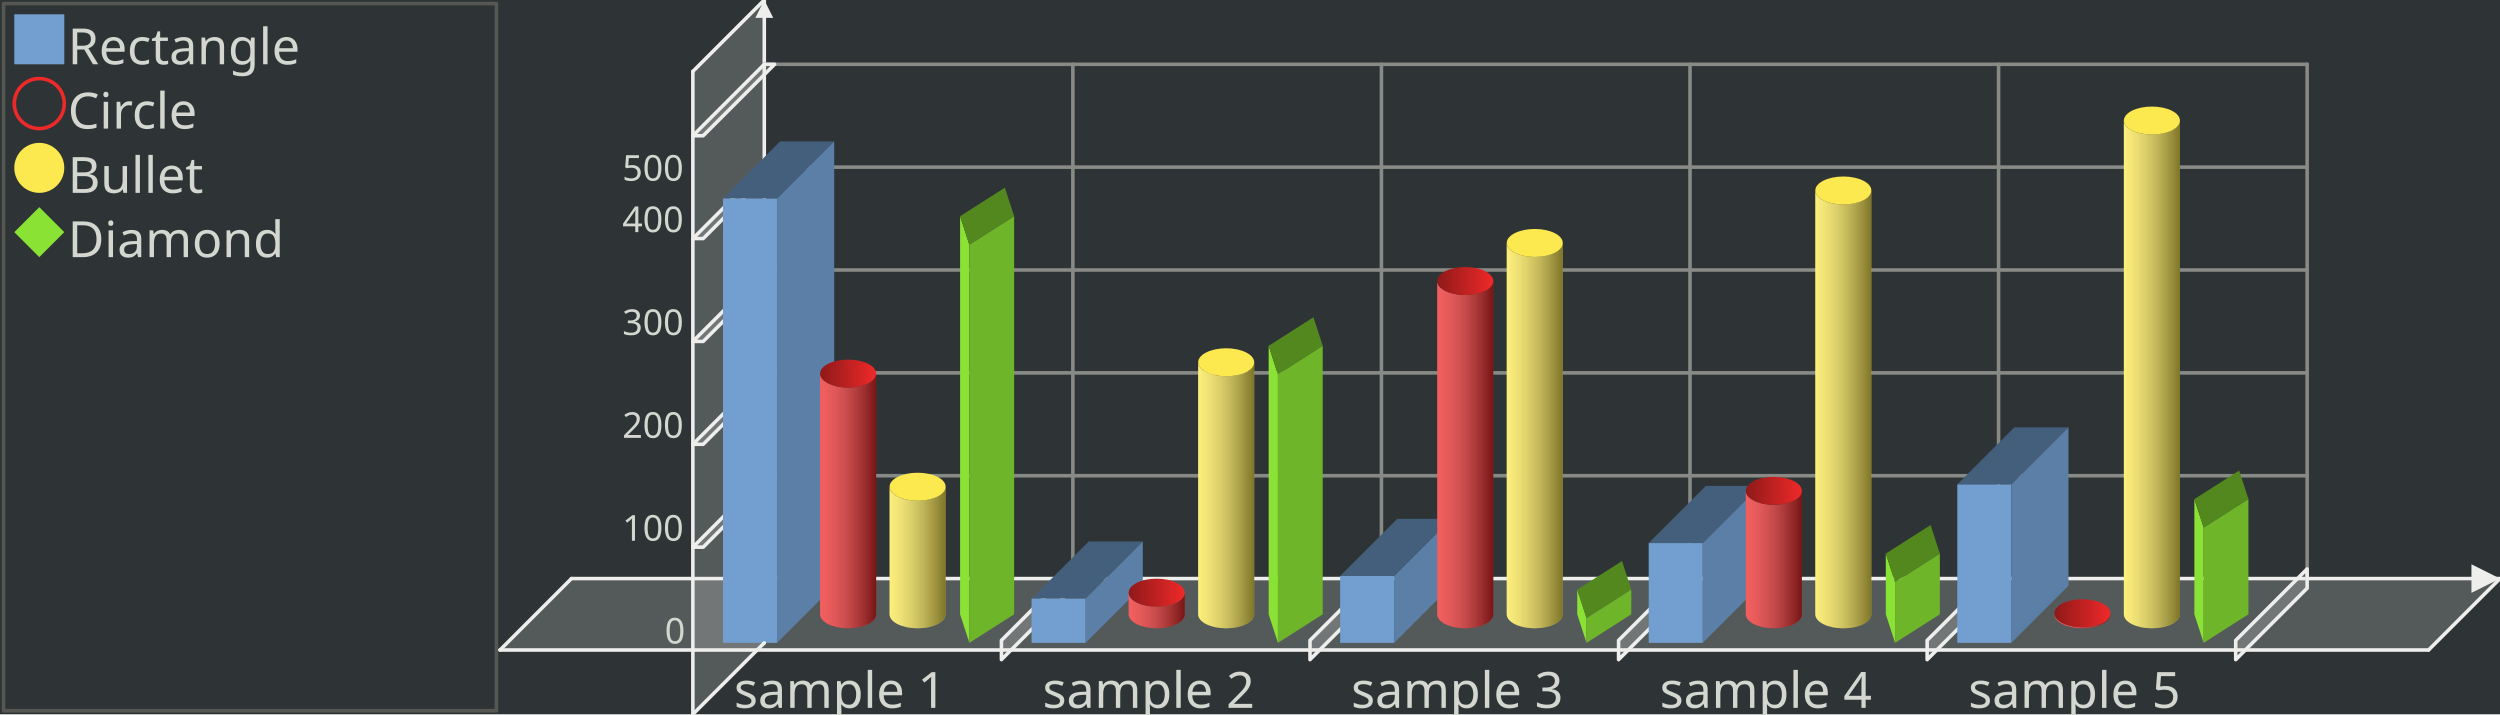
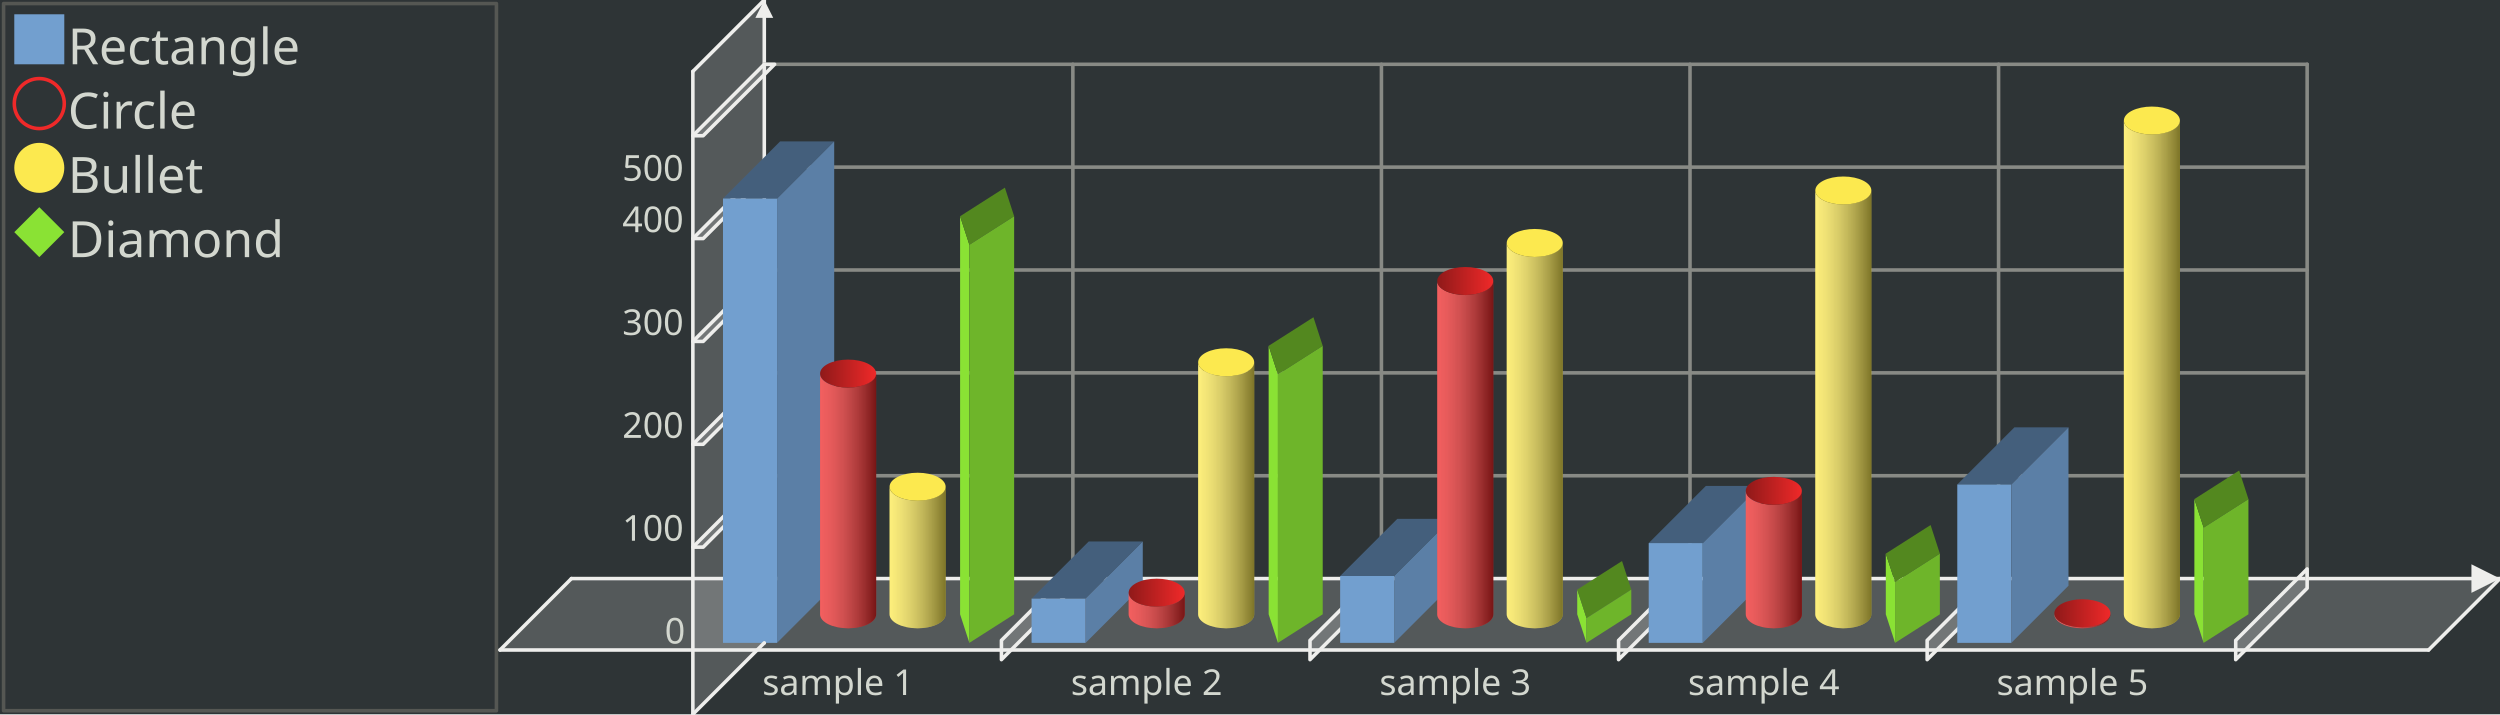
<svg xmlns="http://www.w3.org/2000/svg" xmlns:xlink="http://www.w3.org/1999/xlink" width="700" height="200" version="1.0" id="ezcGraph">
  <defs>
    <linearGradient id="Definition_LinearGradient_229_104_245_104_ffffffbf_0000007f">
      <stop offset="0" style="stop-color: #ffffff; stop-opacity: 0.25;" />
      <stop offset="1" style="stop-color: #000000; stop-opacity: 0.50;" />
    </linearGradient>
    <linearGradient id="LinearGradient_229_104_245_104_ffffffbf_0000007f" x1="229.62" y1="104.608" x2="245.318" y2="104.608" gradientUnits="userSpaceOnUse" xlink:href="#Definition_LinearGradient_229_104_245_104_ffffffbf_0000007f" />
    <linearGradient id="Definition_LinearGradient_229_104_245_104_8f191900_ef292900">
      <stop offset="0" style="stop-color: #8f1919; stop-opacity: 1.00;" />
      <stop offset="1" style="stop-color: #ef2929; stop-opacity: 1.00;" />
    </linearGradient>
    <linearGradient id="LinearGradient_229_104_245_104_8f191900_ef292900" x1="229.62" y1="104.608" x2="245.318" y2="104.608" gradientUnits="userSpaceOnUse" xlink:href="#Definition_LinearGradient_229_104_245_104_8f191900_ef292900" />
    <linearGradient id="Definition_LinearGradient_249_136_264_136_ffffffbf_0000007f">
      <stop offset="0" style="stop-color: #ffffff; stop-opacity: 0.25;" />
      <stop offset="1" style="stop-color: #000000; stop-opacity: 0.50;" />
    </linearGradient>
    <linearGradient id="LinearGradient_249_136_264_136_ffffffbf_0000007f" x1="249.082" y1="136.288" x2="264.78" y2="136.288" gradientUnits="userSpaceOnUse" xlink:href="#Definition_LinearGradient_249_136_264_136_ffffffbf_0000007f" />
    <linearGradient id="Definition_LinearGradient_316_165_331_165_ffffffbf_0000007f">
      <stop offset="0" style="stop-color: #ffffff; stop-opacity: 0.25;" />
      <stop offset="1" style="stop-color: #000000; stop-opacity: 0.50;" />
    </linearGradient>
    <linearGradient id="LinearGradient_316_165_331_165_ffffffbf_0000007f" x1="316.02" y1="165.952" x2="331.718" y2="165.952" gradientUnits="userSpaceOnUse" xlink:href="#Definition_LinearGradient_316_165_331_165_ffffffbf_0000007f" />
    <linearGradient id="Definition_LinearGradient_316_165_331_165_8f191900_ef292900">
      <stop offset="0" style="stop-color: #8f1919; stop-opacity: 1.00;" />
      <stop offset="1" style="stop-color: #ef2929; stop-opacity: 1.00;" />
    </linearGradient>
    <linearGradient id="LinearGradient_316_165_331_165_8f191900_ef292900" x1="316.02" y1="165.952" x2="331.718" y2="165.952" gradientUnits="userSpaceOnUse" xlink:href="#Definition_LinearGradient_316_165_331_165_8f191900_ef292900" />
    <linearGradient id="Definition_LinearGradient_335_101_351_101_ffffffbf_0000007f">
      <stop offset="0" style="stop-color: #ffffff; stop-opacity: 0.25;" />
      <stop offset="1" style="stop-color: #000000; stop-opacity: 0.50;" />
    </linearGradient>
    <linearGradient id="LinearGradient_335_101_351_101_ffffffbf_0000007f" x1="335.482" y1="101.44" x2="351.18" y2="101.44" gradientUnits="userSpaceOnUse" xlink:href="#Definition_LinearGradient_335_101_351_101_ffffffbf_0000007f" />
    <linearGradient id="Definition_LinearGradient_402_78_418_78_ffffffbf_0000007f">
      <stop offset="0" style="stop-color: #ffffff; stop-opacity: 0.25;" />
      <stop offset="1" style="stop-color: #000000; stop-opacity: 0.50;" />
    </linearGradient>
    <linearGradient id="LinearGradient_402_78_418_78_ffffffbf_0000007f" x1="402.42" y1="78.688" x2="418.118" y2="78.688" gradientUnits="userSpaceOnUse" xlink:href="#Definition_LinearGradient_402_78_418_78_ffffffbf_0000007f" />
    <linearGradient id="Definition_LinearGradient_402_78_418_78_8f191900_ef292900">
      <stop offset="0" style="stop-color: #8f1919; stop-opacity: 1.00;" />
      <stop offset="1" style="stop-color: #ef2929; stop-opacity: 1.00;" />
    </linearGradient>
    <linearGradient id="LinearGradient_402_78_418_78_8f191900_ef292900" x1="402.42" y1="78.688" x2="418.118" y2="78.688" gradientUnits="userSpaceOnUse" xlink:href="#Definition_LinearGradient_402_78_418_78_8f191900_ef292900" />
    <linearGradient id="Definition_LinearGradient_421_68_437_68_ffffffbf_0000007f">
      <stop offset="0" style="stop-color: #ffffff; stop-opacity: 0.25;" />
      <stop offset="1" style="stop-color: #000000; stop-opacity: 0.50;" />
    </linearGradient>
    <linearGradient id="LinearGradient_421_68_437_68_ffffffbf_0000007f" x1="421.882" y1="68.032" x2="437.58" y2="68.032" gradientUnits="userSpaceOnUse" xlink:href="#Definition_LinearGradient_421_68_437_68_ffffffbf_0000007f" />
    <linearGradient id="Definition_LinearGradient_488_137_504_137_ffffffbf_0000007f">
      <stop offset="0" style="stop-color: #ffffff; stop-opacity: 0.25;" />
      <stop offset="1" style="stop-color: #000000; stop-opacity: 0.50;" />
    </linearGradient>
    <linearGradient id="LinearGradient_488_137_504_137_ffffffbf_0000007f" x1="488.82" y1="137.44" x2="504.518" y2="137.44" gradientUnits="userSpaceOnUse" xlink:href="#Definition_LinearGradient_488_137_504_137_ffffffbf_0000007f" />
    <linearGradient id="Definition_LinearGradient_488_137_504_137_8f191900_ef292900">
      <stop offset="0" style="stop-color: #8f1919; stop-opacity: 1.00;" />
      <stop offset="1" style="stop-color: #ef2929; stop-opacity: 1.00;" />
    </linearGradient>
    <linearGradient id="LinearGradient_488_137_504_137_8f191900_ef292900" x1="488.82" y1="137.44" x2="504.518" y2="137.44" gradientUnits="userSpaceOnUse" xlink:href="#Definition_LinearGradient_488_137_504_137_8f191900_ef292900" />
    <linearGradient id="Definition_LinearGradient_508_53_523_53_ffffffbf_0000007f">
      <stop offset="0" style="stop-color: #ffffff; stop-opacity: 0.25;" />
      <stop offset="1" style="stop-color: #000000; stop-opacity: 0.50;" />
    </linearGradient>
    <linearGradient id="LinearGradient_508_53_523_53_ffffffbf_0000007f" x1="508.282" y1="53.344" x2="523.98" y2="53.344" gradientUnits="userSpaceOnUse" xlink:href="#Definition_LinearGradient_508_53_523_53_ffffffbf_0000007f" />
    <linearGradient id="Definition_LinearGradient_575_171_590_171_ffffffbf_0000007f">
      <stop offset="0" style="stop-color: #ffffff; stop-opacity: 0.25;" />
      <stop offset="1" style="stop-color: #000000; stop-opacity: 0.50;" />
    </linearGradient>
    <linearGradient id="LinearGradient_575_171_590_171_ffffffbf_0000007f" x1="575.22" y1="171.712" x2="590.918" y2="171.712" gradientUnits="userSpaceOnUse" xlink:href="#Definition_LinearGradient_575_171_590_171_ffffffbf_0000007f" />
    <linearGradient id="Definition_LinearGradient_575_171_590_171_8f191900_ef292900">
      <stop offset="0" style="stop-color: #8f1919; stop-opacity: 1.00;" />
      <stop offset="1" style="stop-color: #ef2929; stop-opacity: 1.00;" />
    </linearGradient>
    <linearGradient id="LinearGradient_575_171_590_171_8f191900_ef292900" x1="575.22" y1="171.712" x2="590.918" y2="171.712" gradientUnits="userSpaceOnUse" xlink:href="#Definition_LinearGradient_575_171_590_171_8f191900_ef292900" />
    <linearGradient id="Definition_LinearGradient_594_33_610_33_ffffffbf_0000007f">
      <stop offset="0" style="stop-color: #ffffff; stop-opacity: 0.25;" />
      <stop offset="1" style="stop-color: #000000; stop-opacity: 0.50;" />
    </linearGradient>
    <linearGradient id="LinearGradient_594_33_610_33_ffffffbf_0000007f" x1="594.682" y1="33.76" x2="610.38" y2="33.76" gradientUnits="userSpaceOnUse" xlink:href="#Definition_LinearGradient_594_33_610_33_ffffffbf_0000007f" />
  </defs>
  <g id="chart" color-rendering="optimizeQuality" shape-rendering="geometricPrecision" text-rendering="optimizeLegibility">
    <path d=" M 0,200 L 0,0 L 700,0 L 700,200 L 0,200 z " style="fill: #2e3436; fill-opacity: 1.00; stroke: none;" />
    <path d=" M 1,199 L 1,1 L 139,1 L 139,199 L 1,199 z " style="fill: none; stroke: #555753; stroke-width: 1; stroke-opacity: 1.00; stroke-linecap: round; stroke-linejoin: round;" />
    <path d=" M 2,198 L 2,2 L 138,2 L 138,198 L 2,198 z " style="fill: #000000; fill-opacity: 0.00; stroke: none;" />
    <path d=" M 4,18 L 4,4 L 18,4 L 18,18 L 4,18 z " style="fill: #729fcf; fill-opacity: 1.00; stroke: none;" />
    <ellipse cx="11" cy="29" rx="7" ry="7" style="fill: none; stroke: #ef2929; stroke-width: 1; stroke-opacity: 1.00; stroke-linecap: round; stroke-linejoin: round;" />
    <ellipse cx="11" cy="47" rx="7" ry="7" style="fill: #fce94f; fill-opacity: 1.00; stroke: none;" />
    <path d=" M 4,65 L 11,58 L 18,65 L 11,72 L 4,65 z " style="fill: #8ae234; fill-opacity: 1.00; stroke: none;" />
    <path d=" M 140,182 L 160,162 L 700,162 L 680,182 L 140,182 z " style="fill: #eeeeec; fill-opacity: 0.20; stroke: none;" />
    <path d=" M 160,162 L 700,162" style="fill: none; stroke: #eeeeec; stroke-width: 1; stroke-opacity: 1.00; stroke-linecap: round; stroke-linejoin: round;" />
    <path d=" M 692,166 L 700,162 L 692,158 L 692,166 z " style="fill: #eeeeec; fill-opacity: 1.00; stroke: none;" />
+     <path d=" M 194,200 L 214,180 L 214,0 L 194,20 L 194,200 z " style="fill: #eeeeec; fill-opacity: 0.20; stroke: none;" />
+     <path d=" M 214,180 L 214,0" style="fill: none; stroke: #eeeeec; stroke-width: 1; stroke-opacity: 1.00; stroke-linecap: round; stroke-linejoin: round;" />
+     <path d=" M 211.5,5 L 214,0 L 216.5,5 L 211.5,5 z " style="fill: #eeeeec; fill-opacity: 1.00; stroke: none;" />
    <path d=" M 300.4,162 L 300.4,18" style="fill: none; stroke: #888a85; stroke-width: 1; stroke-opacity: 1.00; stroke-linecap: round; stroke-linejoin: round;" />
    <path d=" M 280.4,179.3 L 300.4,159.3 L 300.4,164.7 L 280.4,184.7 L 280.4,179.3 z " style="fill: #eeeeec; fill-opacity: 0.20; stroke: none;" />
    <path d=" M 280.4,179.3 L 300.4,159.3 L 300.4,164.7 L 280.4,184.7 L 280.4,179.3 z " style="fill: none; stroke: #eeeeec; stroke-width: 1; stroke-opacity: 1.00; stroke-linecap: round; stroke-linejoin: round;" />
    <path d=" M 386.8,162 L 386.8,18" style="fill: none; stroke: #888a85; stroke-width: 1; stroke-opacity: 1.00; stroke-linecap: round; stroke-linejoin: round;" />
    <path d=" M 366.8,179.3 L 386.8,159.3 L 386.8,164.7 L 366.8,184.7 L 366.8,179.3 z " style="fill: #eeeeec; fill-opacity: 0.20; stroke: none;" />
    <path d=" M 366.8,179.3 L 386.8,159.3 L 386.8,164.7 L 366.8,184.7 L 366.8,179.3 z " style="fill: none; stroke: #eeeeec; stroke-width: 1; stroke-opacity: 1.00; stroke-linecap: round; stroke-linejoin: round;" />
    <path d=" M 473.2,162 L 473.2,18" style="fill: none; stroke: #888a85; stroke-width: 1; stroke-opacity: 1.00; stroke-linecap: round; stroke-linejoin: round;" />
    <path d=" M 453.2,179.3 L 473.2,159.3 L 473.2,164.7 L 453.2,184.7 L 453.2,179.3 z " style="fill: #eeeeec; fill-opacity: 0.20; stroke: none;" />
    <path d=" M 453.2,179.3 L 473.2,159.3 L 473.2,164.7 L 453.2,184.7 L 453.2,179.3 z " style="fill: none; stroke: #eeeeec; stroke-width: 1; stroke-opacity: 1.00; stroke-linecap: round; stroke-linejoin: round;" />
    <path d=" M 559.6,162 L 559.6,18" style="fill: none; stroke: #888a85; stroke-width: 1; stroke-opacity: 1.00; stroke-linecap: round; stroke-linejoin: round;" />
    <path d=" M 539.6,179.3 L 559.6,159.3 L 559.6,164.7 L 539.6,184.7 L 539.6,179.3 z " style="fill: #eeeeec; fill-opacity: 0.20; stroke: none;" />
    <path d=" M 539.6,179.3 L 559.6,159.3 L 559.6,164.7 L 539.6,184.7 L 539.6,179.3 z " style="fill: none; stroke: #eeeeec; stroke-width: 1; stroke-opacity: 1.00; stroke-linecap: round; stroke-linejoin: round;" />
    <path d=" M 646,162 L 646,18" style="fill: none; stroke: #888a85; stroke-width: 1; stroke-opacity: 1.00; stroke-linecap: round; stroke-linejoin: round;" />
    <path d=" M 626,179.3 L 646,159.3 L 646,164.7 L 626,184.7 L 626,179.3 z " style="fill: #eeeeec; fill-opacity: 0.20; stroke: none;" />
    <path d=" M 626,179.3 L 646,159.3 L 646,164.7 L 626,184.7 L 626,179.3 z " style="fill: none; stroke: #eeeeec; stroke-width: 1; stroke-opacity: 1.00; stroke-linecap: round; stroke-linejoin: round;" />
-     <path d=" M 194,200 L 214,180 L 214,0 L 194,20 L 194,200 z " style="fill: #eeeeec; fill-opacity: 0.20; stroke: none;" />
-     <path d=" M 214,180 L 214,0" style="fill: none; stroke: #eeeeec; stroke-width: 1; stroke-opacity: 1.00; stroke-linecap: round; stroke-linejoin: round;" />
-     <path d=" M 211.5,5 L 214,0 L 216.5,5 L 211.5,5 z " style="fill: #eeeeec; fill-opacity: 1.00; stroke: none;" />
    <path d=" M 646,133.2 L 214,133.2" style="fill: none; stroke: #888a85; stroke-width: 1; stroke-opacity: 1.00; stroke-linecap: round; stroke-linejoin: round;" />
    <path d=" M 194,153.2 L 214,133.2 L 216.893,133.2 L 196.893,153.2 L 194,153.2 z " style="fill: #eeeeec; fill-opacity: 0.20; stroke: none;" />
    <path d=" M 194,153.2 L 214,133.2 L 216.893,133.2 L 196.893,153.2 L 194,153.2 z " style="fill: none; stroke: #eeeeec; stroke-width: 1; stroke-opacity: 1.00; stroke-linecap: round; stroke-linejoin: round;" />
    <path d=" M 646,104.4 L 214,104.4" style="fill: none; stroke: #888a85; stroke-width: 1; stroke-opacity: 1.00; stroke-linecap: round; stroke-linejoin: round;" />
    <path d=" M 194,124.4 L 214,104.4 L 216.893,104.4 L 196.893,124.4 L 194,124.4 z " style="fill: #eeeeec; fill-opacity: 0.20; stroke: none;" />
    <path d=" M 194,124.4 L 214,104.4 L 216.893,104.4 L 196.893,124.4 L 194,124.4 z " style="fill: none; stroke: #eeeeec; stroke-width: 1; stroke-opacity: 1.00; stroke-linecap: round; stroke-linejoin: round;" />
    <path d=" M 646,75.6 L 214,75.6" style="fill: none; stroke: #888a85; stroke-width: 1; stroke-opacity: 1.00; stroke-linecap: round; stroke-linejoin: round;" />
    <path d=" M 194,95.6 L 214,75.6 L 216.893,75.6 L 196.893,95.6 L 194,95.6 z " style="fill: #eeeeec; fill-opacity: 0.20; stroke: none;" />
    <path d=" M 194,95.6 L 214,75.6 L 216.893,75.6 L 196.893,95.6 L 194,95.6 z " style="fill: none; stroke: #eeeeec; stroke-width: 1; stroke-opacity: 1.00; stroke-linecap: round; stroke-linejoin: round;" />
    <path d=" M 646,46.8 L 214,46.8" style="fill: none; stroke: #888a85; stroke-width: 1; stroke-opacity: 1.00; stroke-linecap: round; stroke-linejoin: round;" />
    <path d=" M 194,66.8 L 214,46.8 L 216.893,46.8 L 196.893,66.8 L 194,66.8 z " style="fill: #eeeeec; fill-opacity: 0.20; stroke: none;" />
    <path d=" M 194,66.8 L 214,46.8 L 216.893,46.8 L 196.893,66.8 L 194,66.8 z " style="fill: none; stroke: #eeeeec; stroke-width: 1; stroke-opacity: 1.00; stroke-linecap: round; stroke-linejoin: round;" />
    <path d=" M 646,18 L 214,18" style="fill: none; stroke: #888a85; stroke-width: 1; stroke-opacity: 1.00; stroke-linecap: round; stroke-linejoin: round;" />
    <path d=" M 194,38 L 214,18 L 216.893,18 L 196.893,38 L 194,38 z " style="fill: #eeeeec; fill-opacity: 0.20; stroke: none;" />
    <path d=" M 194,38 L 214,18 L 216.893,18 L 196.893,38 L 194,38 z " style="fill: none; stroke: #eeeeec; stroke-width: 1; stroke-opacity: 1.00; stroke-linecap: round; stroke-linejoin: round;" />
    <path d=" M 218.439,39.584 L 202.439,55.584 L 217.576,55.584 L 233.576,39.584 L 218.439,39.584 z " style="fill: #445f7c; fill-opacity: 1.00; stroke: none;" />
    <path d=" M 217.576,180 L 202.439,180 L 202.439,55.584 L 217.576,55.584 L 217.576,180 z " style="fill: #729fcf; fill-opacity: 1.00; stroke: none;" />
    <path d=" M 233.576,39.584 L 217.576,55.584 L 217.576,180 L 233.576,164 L 233.576,39.584 z " style="fill: #5b7fa6; fill-opacity: 1.00; stroke: none;" />
    <path d="M 229.62,172.00 A 7.85,3.92 0 0,0 245.32,172.00 L 245.32,104.61 A 7.85,3.924 0 0,1 229.62,104.61 z" style="fill: #ef2929; fill-opacity: 1.00; stroke: none;" />
    <path d="M 229.62,172.00 A 7.85,3.92 0 0,0 245.32,172.00 L 245.32,104.61 A 7.85,3.924 0 0,1 229.62,104.61 z" style="fill: url(#LinearGradient_229_104_245_104_ffffffbf_0000007f); stroke: none;" />
    <ellipse cx="237.469" cy="104.608" rx="7.849" ry="3.924" style="fill: url(#LinearGradient_229_104_245_104_8f191900_ef292900); stroke: none;" />
    <path d="M 249.08,172.00 A 7.85,3.92 0 0,0 264.78,172.00 L 264.78,136.29 A 7.85,3.924 0 0,1 249.08,136.29 z" style="fill: #fce94f; fill-opacity: 1.00; stroke: none;" />
    <path d="M 249.08,172.00 A 7.85,3.92 0 0,0 264.78,172.00 L 264.78,136.29 A 7.85,3.924 0 0,1 249.08,136.29 z" style="fill: url(#LinearGradient_249_136_264_136_ffffffbf_0000007f); stroke: none;" />
    <ellipse cx="256.931" cy="136.288" rx="7.849" ry="3.924" style="fill: #fce94f; fill-opacity: 1.00; stroke: none;" />
    <path d=" M 271.42,180 L 268.824,172 L 268.824,60.544 L 271.42,68.544 L 271.42,180 z " style="fill: #8ae234; fill-opacity: 1.00; stroke: none;" />
    <path d=" M 268.824,60.544 L 271.42,68.544 L 283.961,60.544 L 281.365,52.544 L 268.824,60.544 z " style="fill: #53881f; fill-opacity: 1.00; stroke: none;" />
    <path d=" M 271.42,180 L 283.961,172 L 283.961,60.544 L 271.42,68.544 L 271.42,180 z " style="fill: #6eb52a; fill-opacity: 1.00; stroke: none;" />
    <path d=" M 304.839,151.616 L 288.839,167.616 L 303.976,167.616 L 319.976,151.616 L 304.839,151.616 z " style="fill: #445f7c; fill-opacity: 1.00; stroke: none;" />
    <path d=" M 303.976,180 L 288.839,180 L 288.839,167.616 L 303.976,167.616 L 303.976,180 z " style="fill: #729fcf; fill-opacity: 1.00; stroke: none;" />
    <path d=" M 319.976,151.616 L 303.976,167.616 L 303.976,180 L 319.976,164 L 319.976,151.616 z " style="fill: #5b7fa6; fill-opacity: 1.00; stroke: none;" />
    <path d="M 316.02,172.00 A 7.85,3.92 0 0,0 331.72,172.00 L 331.72,165.95 A 7.85,3.924 0 0,1 316.02,165.95 z" style="fill: #ef2929; fill-opacity: 1.00; stroke: none;" />
    <path d="M 316.02,172.00 A 7.85,3.92 0 0,0 331.72,172.00 L 331.72,165.95 A 7.85,3.924 0 0,1 316.02,165.95 z" style="fill: url(#LinearGradient_316_165_331_165_ffffffbf_0000007f); stroke: none;" />
    <ellipse cx="323.869" cy="165.952" rx="7.849" ry="3.924" style="fill: url(#LinearGradient_316_165_331_165_8f191900_ef292900); stroke: none;" />
    <path d="M 335.48,172.00 A 7.85,3.92 0 0,0 351.18,172.00 L 351.18,101.44 A 7.85,3.924 0 0,1 335.48,101.44 z" style="fill: #fce94f; fill-opacity: 1.00; stroke: none;" />
    <path d="M 335.48,172.00 A 7.85,3.92 0 0,0 351.18,172.00 L 351.18,101.44 A 7.85,3.924 0 0,1 335.48,101.44 z" style="fill: url(#LinearGradient_335_101_351_101_ffffffbf_0000007f); stroke: none;" />
    <ellipse cx="343.331" cy="101.44" rx="7.849" ry="3.924" style="fill: #fce94f; fill-opacity: 1.00; stroke: none;" />
    <path d=" M 357.82,180 L 355.224,172 L 355.224,96.832 L 357.82,104.832 L 357.82,180 z " style="fill: #8ae234; fill-opacity: 1.00; stroke: none;" />
    <path d=" M 355.224,96.832 L 357.82,104.832 L 370.361,96.832 L 367.765,88.832 L 355.224,96.832 z " style="fill: #53881f; fill-opacity: 1.00; stroke: none;" />
    <path d=" M 357.82,180 L 370.361,172 L 370.361,96.832 L 357.82,104.832 L 357.82,180 z " style="fill: #6eb52a; fill-opacity: 1.00; stroke: none;" />
    <path d=" M 391.239,145.28 L 375.239,161.28 L 390.376,161.28 L 406.376,145.28 L 391.239,145.28 z " style="fill: #445f7c; fill-opacity: 1.00; stroke: none;" />
    <path d=" M 390.376,180 L 375.239,180 L 375.239,161.28 L 390.376,161.28 L 390.376,180 z " style="fill: #729fcf; fill-opacity: 1.00; stroke: none;" />
    <path d=" M 406.376,145.28 L 390.376,161.28 L 390.376,180 L 406.376,164 L 406.376,145.28 z " style="fill: #5b7fa6; fill-opacity: 1.00; stroke: none;" />
    <path d="M 402.42,172.00 A 7.85,3.92 0 0,0 418.12,172.00 L 418.12,78.69 A 7.85,3.924 0 0,1 402.42,78.69 z" style="fill: #ef2929; fill-opacity: 1.00; stroke: none;" />
    <path d="M 402.42,172.00 A 7.85,3.92 0 0,0 418.12,172.00 L 418.12,78.69 A 7.85,3.924 0 0,1 402.42,78.69 z" style="fill: url(#LinearGradient_402_78_418_78_ffffffbf_0000007f); stroke: none;" />
    <ellipse cx="410.269" cy="78.688" rx="7.849" ry="3.924" style="fill: url(#LinearGradient_402_78_418_78_8f191900_ef292900); stroke: none;" />
    <path d="M 421.88,172.00 A 7.85,3.92 0 0,0 437.58,172.00 L 437.58,68.03 A 7.85,3.924 0 0,1 421.88,68.03 z" style="fill: #fce94f; fill-opacity: 1.00; stroke: none;" />
    <path d="M 421.88,172.00 A 7.85,3.92 0 0,0 437.58,172.00 L 437.58,68.03 A 7.85,3.924 0 0,1 421.88,68.03 z" style="fill: url(#LinearGradient_421_68_437_68_ffffffbf_0000007f); stroke: none;" />
    <ellipse cx="429.731" cy="68.032" rx="7.849" ry="3.924" style="fill: #fce94f; fill-opacity: 1.00; stroke: none;" />
    <path d=" M 444.22,180 L 441.624,172 L 441.624,165.088 L 444.22,173.088 L 444.22,180 z " style="fill: #8ae234; fill-opacity: 1.00; stroke: none;" />
    <path d=" M 441.624,165.088 L 444.22,173.088 L 456.761,165.088 L 454.165,157.088 L 441.624,165.088 z " style="fill: #53881f; fill-opacity: 1.00; stroke: none;" />
    <path d=" M 444.22,180 L 456.761,172 L 456.761,165.088 L 444.22,173.088 L 444.22,180 z " style="fill: #6eb52a; fill-opacity: 1.00; stroke: none;" />
    <path d=" M 477.639,136.064 L 461.639,152.064 L 476.776,152.064 L 492.776,136.064 L 477.639,136.064 z " style="fill: #445f7c; fill-opacity: 1.00; stroke: none;" />
    <path d=" M 476.776,180 L 461.639,180 L 461.639,152.064 L 476.776,152.064 L 476.776,180 z " style="fill: #729fcf; fill-opacity: 1.00; stroke: none;" />
    <path d=" M 492.776,136.064 L 476.776,152.064 L 476.776,180 L 492.776,164 L 492.776,136.064 z " style="fill: #5b7fa6; fill-opacity: 1.00; stroke: none;" />
    <path d="M 488.82,172.00 A 7.85,3.92 0 0,0 504.52,172.00 L 504.52,137.44 A 7.85,3.924 0 0,1 488.82,137.44 z" style="fill: #ef2929; fill-opacity: 1.00; stroke: none;" />
    <path d="M 488.82,172.00 A 7.85,3.92 0 0,0 504.52,172.00 L 504.52,137.44 A 7.85,3.924 0 0,1 488.82,137.44 z" style="fill: url(#LinearGradient_488_137_504_137_ffffffbf_0000007f); stroke: none;" />
    <ellipse cx="496.669" cy="137.44" rx="7.849" ry="3.924" style="fill: url(#LinearGradient_488_137_504_137_8f191900_ef292900); stroke: none;" />
    <path d="M 508.28,172.00 A 7.85,3.92 0 0,0 523.98,172.00 L 523.98,53.34 A 7.85,3.924 0 0,1 508.28,53.34 z" style="fill: #fce94f; fill-opacity: 1.00; stroke: none;" />
    <path d="M 508.28,172.00 A 7.85,3.92 0 0,0 523.98,172.00 L 523.98,53.34 A 7.85,3.924 0 0,1 508.28,53.34 z" style="fill: url(#LinearGradient_508_53_523_53_ffffffbf_0000007f); stroke: none;" />
    <ellipse cx="516.131" cy="53.344" rx="7.849" ry="3.924" style="fill: #fce94f; fill-opacity: 1.00; stroke: none;" />
    <path d=" M 530.62,180 L 528.024,172 L 528.024,155.008 L 530.62,163.008 L 530.62,180 z " style="fill: #8ae234; fill-opacity: 1.00; stroke: none;" />
    <path d=" M 528.024,155.008 L 530.62,163.008 L 543.161,155.008 L 540.565,147.008 L 528.024,155.008 z " style="fill: #53881f; fill-opacity: 1.00; stroke: none;" />
    <path d=" M 530.62,180 L 543.161,172 L 543.161,155.008 L 530.62,163.008 L 530.62,180 z " style="fill: #6eb52a; fill-opacity: 1.00; stroke: none;" />
    <path d=" M 564.039,119.648 L 548.039,135.648 L 563.176,135.648 L 579.176,119.648 L 564.039,119.648 z " style="fill: #445f7c; fill-opacity: 1.00; stroke: none;" />
    <path d=" M 563.176,180 L 548.039,180 L 548.039,135.648 L 563.176,135.648 L 563.176,180 z " style="fill: #729fcf; fill-opacity: 1.00; stroke: none;" />
    <path d=" M 579.176,119.648 L 563.176,135.648 L 563.176,180 L 579.176,164 L 579.176,119.648 z " style="fill: #5b7fa6; fill-opacity: 1.00; stroke: none;" />
    <path d="M 575.22,172.00 A 7.85,3.92 0 0,0 590.92,172.00 L 590.92,171.71 A 7.85,3.924 0 0,1 575.22,171.71 z" style="fill: #ef2929; fill-opacity: 1.00; stroke: none;" />
    <path d="M 575.22,172.00 A 7.85,3.92 0 0,0 590.92,172.00 L 590.92,171.71 A 7.85,3.924 0 0,1 575.22,171.71 z" style="fill: url(#LinearGradient_575_171_590_171_ffffffbf_0000007f); stroke: none;" />
    <ellipse cx="583.069" cy="171.712" rx="7.849" ry="3.924" style="fill: url(#LinearGradient_575_171_590_171_8f191900_ef292900); stroke: none;" />
    <path d="M 594.68,172.00 A 7.85,3.92 0 0,0 610.38,172.00 L 610.38,33.76 A 7.85,3.924 0 0,1 594.68,33.76 z" style="fill: #fce94f; fill-opacity: 1.00; stroke: none;" />
    <path d="M 594.68,172.00 A 7.85,3.92 0 0,0 610.38,172.00 L 610.38,33.76 A 7.85,3.924 0 0,1 594.68,33.76 z" style="fill: url(#LinearGradient_594_33_610_33_ffffffbf_0000007f); stroke: none;" />
    <ellipse cx="602.531" cy="33.76" rx="7.849" ry="3.924" style="fill: #fce94f; fill-opacity: 1.00; stroke: none;" />
    <path d=" M 617.02,180 L 614.424,172 L 614.424,139.744 L 617.02,147.744 L 617.02,180 z " style="fill: #8ae234; fill-opacity: 1.00; stroke: none;" />
    <path d=" M 614.424,139.744 L 617.02,147.744 L 629.561,139.744 L 626.965,131.744 L 614.424,139.744 z " style="fill: #53881f; fill-opacity: 1.00; stroke: none;" />
    <path d=" M 617.02,180 L 629.561,172 L 629.561,139.744 L 617.02,147.744 L 617.02,180 z " style="fill: #6eb52a; fill-opacity: 1.00; stroke: none;" />
    <path d=" M 700,162 L 680,182" style="fill: none; stroke: #eeeeec; stroke-width: 1; stroke-opacity: 1.00; stroke-linecap: round; stroke-linejoin: round;" />
    <path d=" M 680,182 L 140,182" style="fill: none; stroke: #eeeeec; stroke-width: 1; stroke-opacity: 1.00; stroke-linecap: round; stroke-linejoin: round;" />
    <path d=" M 140,182 L 160,162" style="fill: none; stroke: #eeeeec; stroke-width: 1; stroke-opacity: 1.00; stroke-linecap: round; stroke-linejoin: round;" />
    <path d=" M 214,0 L 194,20" style="fill: none; stroke: #eeeeec; stroke-width: 1; stroke-opacity: 1.00; stroke-linecap: round; stroke-linejoin: round;" />
    <path d=" M 194,20 L 194,200" style="fill: none; stroke: #eeeeec; stroke-width: 1; stroke-opacity: 1.00; stroke-linecap: round; stroke-linejoin: round;" />
    <path d=" M 194,200 L 214,180" style="fill: none; stroke: #eeeeec; stroke-width: 1; stroke-opacity: 1.00; stroke-linecap: round; stroke-linejoin: round;" />
    <text x="19" text-length="69.3px" y="18" style="font-size: 14px; font-family: sans-serif; fill: #d3d7cf; fill-opacity: 1.00; stroke: none;">Rectangle</text>
    <text x="19" text-length="46.2px" y="36" style="font-size: 14px; font-family: sans-serif; fill: #d3d7cf; fill-opacity: 1.00; stroke: none;">Circle</text>
    <text x="19" text-length="46.2px" y="54" style="font-size: 14px; font-family: sans-serif; fill: #d3d7cf; fill-opacity: 1.00; stroke: none;">Bullet</text>
    <text x="19" text-length="53.9px" y="72" style="font-size: 14px; font-family: sans-serif; fill: #d3d7cf; fill-opacity: 1.00; stroke: none;">Diamond</text>
-     <text x="205.52" text-length="63.36px" y="198.2" style="font-size: 14px; font-family: sans-serif; fill: #d3d7cf; fill-opacity: 1.00; stroke: none;">sample 1</text>
-     <text x="291.92" text-length="63.36px" y="198.2" style="font-size: 14px; font-family: sans-serif; fill: #d3d7cf; fill-opacity: 1.00; stroke: none;">sample 2</text>
-     <text x="378.32" text-length="63.36px" y="198.2" style="font-size: 14px; font-family: sans-serif; fill: #d3d7cf; fill-opacity: 1.00; stroke: none;">sample 3</text>
-     <text x="464.72" text-length="63.36px" y="198.2" style="font-size: 14px; font-family: sans-serif; fill: #d3d7cf; fill-opacity: 1.00; stroke: none;">sample 4</text>
-     <text x="551.12" text-length="63.36px" y="198.2" style="font-size: 14px; font-family: sans-serif; fill: #d3d7cf; fill-opacity: 1.00; stroke: none;">sample 5</text>
+     <text x="213.44" text-length="47.52px" y="194.6" style="font-size: 10px; font-family: sans-serif; fill: #d3d7cf; fill-opacity: 1.00; stroke: none;">sample 1</text>
+     <text x="299.84" text-length="47.52px" y="194.6" style="font-size: 10px; font-family: sans-serif; fill: #d3d7cf; fill-opacity: 1.00; stroke: none;">sample 2</text>
+     <text x="386.24" text-length="47.52px" y="194.6" style="font-size: 10px; font-family: sans-serif; fill: #d3d7cf; fill-opacity: 1.00; stroke: none;">sample 3</text>
+     <text x="472.64" text-length="47.52px" y="194.6" style="font-size: 10px; font-family: sans-serif; fill: #d3d7cf; fill-opacity: 1.00; stroke: none;">sample 4</text>
+     <text x="559.04" text-length="47.52px" y="194.6" style="font-size: 10px; font-family: sans-serif; fill: #d3d7cf; fill-opacity: 1.00; stroke: none;">sample 5</text>
    <text x="186.131" text-length="5.94px" y="180.2" style="font-size: 10px; font-family: sans-serif; fill: #d3d7cf; fill-opacity: 1.00; stroke: none;">0</text>
    <text x="174.251" text-length="17.82px" y="151.4" style="font-size: 10px; font-family: sans-serif; fill: #d3d7cf; fill-opacity: 1.00; stroke: none;">100</text>
    <text x="174.251" text-length="17.82px" y="122.6" style="font-size: 10px; font-family: sans-serif; fill: #d3d7cf; fill-opacity: 1.00; stroke: none;">200</text>
    <text x="174.251" text-length="17.82px" y="93.8" style="font-size: 10px; font-family: sans-serif; fill: #d3d7cf; fill-opacity: 1.00; stroke: none;">300</text>
    <text x="174.251" text-length="17.82px" y="65" style="font-size: 10px; font-family: sans-serif; fill: #d3d7cf; fill-opacity: 1.00; stroke: none;">400</text>
    <text x="174.251" text-length="17.82px" y="50.6" style="font-size: 10px; font-family: sans-serif; fill: #d3d7cf; fill-opacity: 1.00; stroke: none;">500</text>
  </g>
</svg>
